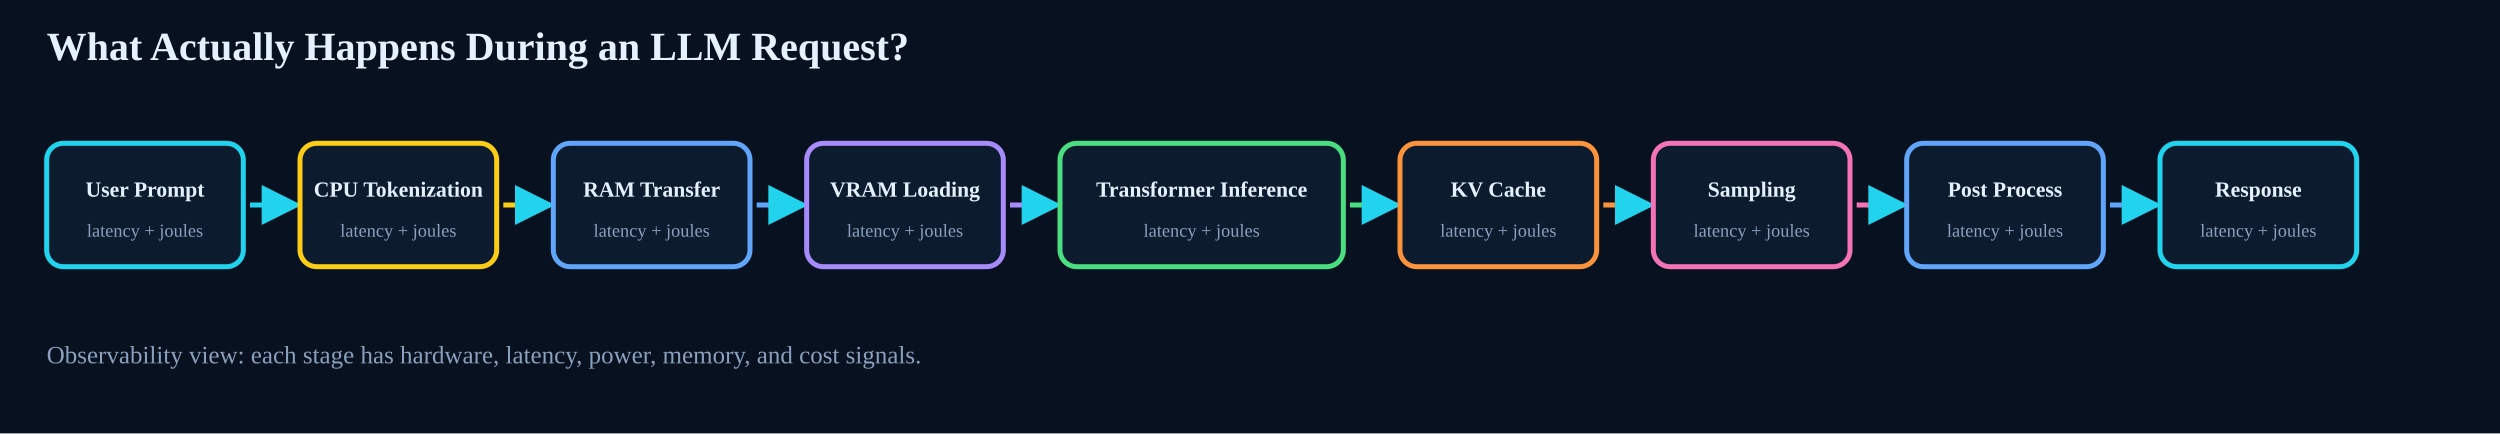
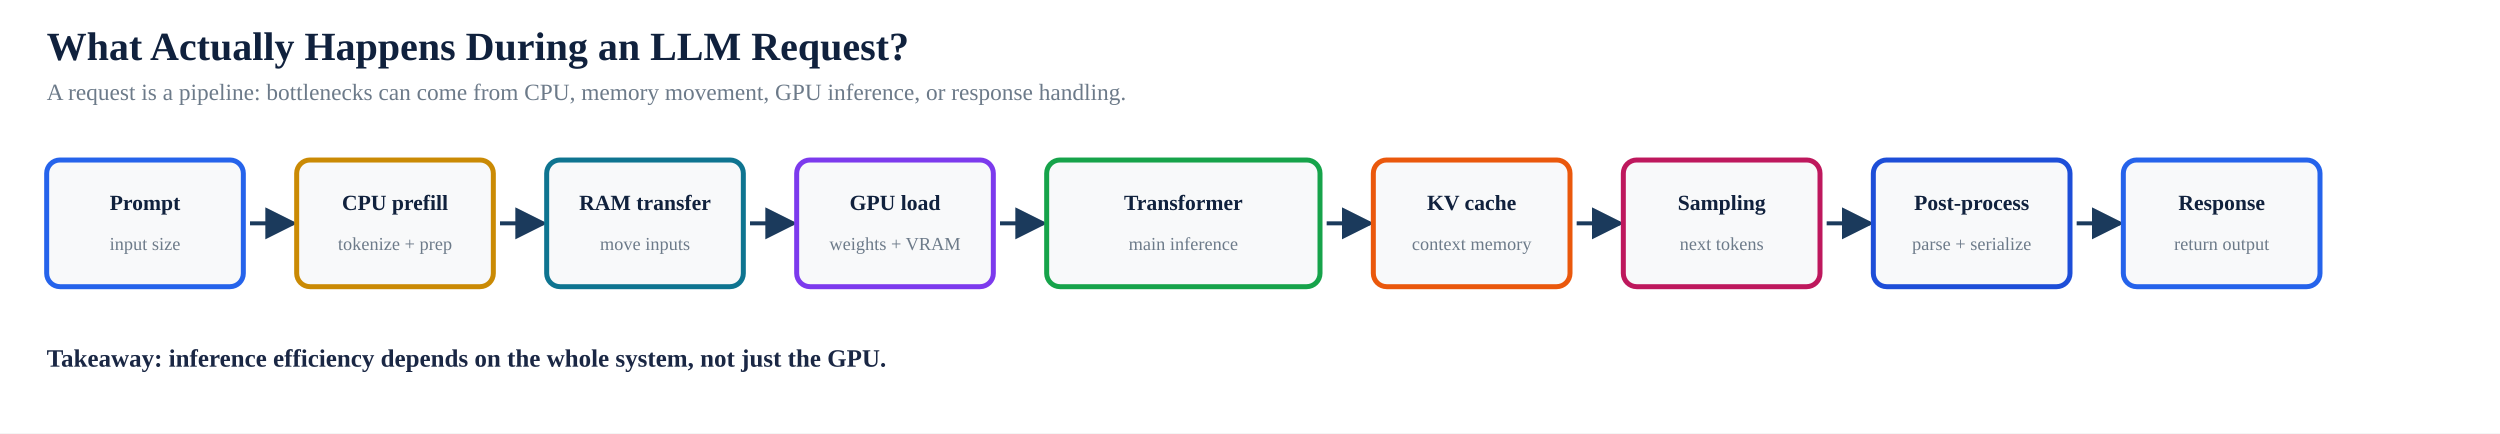
<svg xmlns="http://www.w3.org/2000/svg" viewBox="0 0 1500 260">
-   <rect width="1500" height="260" fill="#08111f" />
-   <text x="28" y="36" fill="#e5f1ff" font-size="24" font-weight="800">What Actually Happens During an LLM Request?</text>
-   <rect x="28" y="86" width="118" height="74" rx="10" fill="#0d1b2f" stroke="#22d3ee" stroke-width="3" />
-   <text x="87.0" y="118" text-anchor="middle" fill="#e5f1ff" font-size="13" font-weight="800">User Prompt</text>
-   <text x="87.0" y="142" text-anchor="middle" fill="#8aa0bd" font-size="11">latency + joules</text>
-   <path d="M150 123 H178" stroke="#22d3ee" stroke-width="3" marker-end="url(#a)" />
-   <rect x="180" y="86" width="118" height="74" rx="10" fill="#0d1b2f" stroke="#facc15" stroke-width="3" />
-   <text x="239.0" y="118" text-anchor="middle" fill="#e5f1ff" font-size="13" font-weight="800">CPU Tokenization</text>
-   <text x="239.0" y="142" text-anchor="middle" fill="#8aa0bd" font-size="11">latency + joules</text>
-   <path d="M302 123 H330" stroke="#facc15" stroke-width="3" marker-end="url(#a)" />
-   <rect x="332" y="86" width="118" height="74" rx="10" fill="#0d1b2f" stroke="#60a5fa" stroke-width="3" />
-   <text x="391.0" y="118" text-anchor="middle" fill="#e5f1ff" font-size="13" font-weight="800">RAM Transfer</text>
-   <text x="391.0" y="142" text-anchor="middle" fill="#8aa0bd" font-size="11">latency + joules</text>
-   <path d="M454 123 H482" stroke="#60a5fa" stroke-width="3" marker-end="url(#a)" />
-   <rect x="484" y="86" width="118" height="74" rx="10" fill="#0d1b2f" stroke="#a78bfa" stroke-width="3" />
-   <text x="543.0" y="118" text-anchor="middle" fill="#e5f1ff" font-size="13" font-weight="800">VRAM Loading</text>
-   <text x="543.0" y="142" text-anchor="middle" fill="#8aa0bd" font-size="11">latency + joules</text>
-   <path d="M606 123 H634" stroke="#a78bfa" stroke-width="3" marker-end="url(#a)" />
-   <rect x="636" y="86" width="170" height="74" rx="10" fill="#0d1b2f" stroke="#4ade80" stroke-width="3" />
-   <text x="721.0" y="118" text-anchor="middle" fill="#e5f1ff" font-size="13" font-weight="800">Transformer Inference</text>
-   <text x="721.0" y="142" text-anchor="middle" fill="#8aa0bd" font-size="11">latency + joules</text>
-   <path d="M810 123 H838" stroke="#4ade80" stroke-width="3" marker-end="url(#a)" />
-   <rect x="840" y="86" width="118" height="74" rx="10" fill="#0d1b2f" stroke="#fb923c" stroke-width="3" />
-   <text x="899.0" y="118" text-anchor="middle" fill="#e5f1ff" font-size="13" font-weight="800">KV Cache</text>
-   <text x="899.0" y="142" text-anchor="middle" fill="#8aa0bd" font-size="11">latency + joules</text>
-   <path d="M962 123 H990" stroke="#fb923c" stroke-width="3" marker-end="url(#a)" />
-   <rect x="992" y="86" width="118" height="74" rx="10" fill="#0d1b2f" stroke="#f472b6" stroke-width="3" />
-   <text x="1051.0" y="118" text-anchor="middle" fill="#e5f1ff" font-size="13" font-weight="800">Sampling</text>
-   <text x="1051.0" y="142" text-anchor="middle" fill="#8aa0bd" font-size="11">latency + joules</text>
-   <path d="M1114 123 H1142" stroke="#f472b6" stroke-width="3" marker-end="url(#a)" />
-   <rect x="1144" y="86" width="118" height="74" rx="10" fill="#0d1b2f" stroke="#60a5fa" stroke-width="3" />
-   <text x="1203.0" y="118" text-anchor="middle" fill="#e5f1ff" font-size="13" font-weight="800">Post Process</text>
-   <text x="1203.0" y="142" text-anchor="middle" fill="#8aa0bd" font-size="11">latency + joules</text>
-   <path d="M1266 123 H1294" stroke="#60a5fa" stroke-width="3" marker-end="url(#a)" />
-   <rect x="1296" y="86" width="118" height="74" rx="10" fill="#0d1b2f" stroke="#22d3ee" stroke-width="3" />
-   <text x="1355.0" y="118" text-anchor="middle" fill="#e5f1ff" font-size="13" font-weight="800">Response</text>
-   <text x="1355.0" y="142" text-anchor="middle" fill="#8aa0bd" font-size="11">latency + joules</text>
+   <rect width="1500" height="260" fill="#ffffff" />
+   <text x="28" y="36" fill="#10213d" font-size="24" font-weight="800">What Actually Happens During an LLM Request?</text>
+   <text x="28" y="60" fill="#6c7a89" font-size="14">A request is a pipeline: bottlenecks can come from CPU, memory movement, GPU inference, or response handling.</text>
  <defs>
    <marker id="a" markerWidth="8" markerHeight="8" refX="7" refY="4" orient="auto">
-       <path d="M0,0 L8,4 L0,8 z" fill="#22d3ee" />
+       <path d="M0,0 L8,4 L0,8 z" fill="#1b3a5c" />
    </marker>
  </defs>
-   <text x="28" y="218" fill="#8aa0bd" font-size="15">Observability view: each stage has hardware, latency, power, memory, and cost signals.</text>
+   <rect x="28" y="96" width="118" height="76" rx="8" fill="#f8f9fa" stroke="#2563eb" stroke-width="3" />
+   <text x="87.0" y="126" text-anchor="middle" fill="#10213d" font-size="13" font-weight="800">Prompt</text>
+   <text x="87.0" y="150" text-anchor="middle" fill="#6c7a89" font-size="11">input size</text>
+   <path d="M150 134 H176" stroke="#1b3a5c" stroke-width="2.4" marker-end="url(#a)" />
+   <rect x="178" y="96" width="118" height="76" rx="8" fill="#f8f9fa" stroke="#ca8a04" stroke-width="3" />
+   <text x="237.0" y="126" text-anchor="middle" fill="#10213d" font-size="13" font-weight="800">CPU prefill</text>
+   <text x="237.0" y="150" text-anchor="middle" fill="#6c7a89" font-size="11">tokenize + prep</text>
+   <path d="M300 134 H326" stroke="#1b3a5c" stroke-width="2.4" marker-end="url(#a)" />
+   <rect x="328" y="96" width="118" height="76" rx="8" fill="#f8f9fa" stroke="#0e7490" stroke-width="3" />
+   <text x="387.0" y="126" text-anchor="middle" fill="#10213d" font-size="13" font-weight="800">RAM transfer</text>
+   <text x="387.0" y="150" text-anchor="middle" fill="#6c7a89" font-size="11">move inputs</text>
+   <path d="M450 134 H476" stroke="#1b3a5c" stroke-width="2.4" marker-end="url(#a)" />
+   <rect x="478" y="96" width="118" height="76" rx="8" fill="#f8f9fa" stroke="#7c3aed" stroke-width="3" />
+   <text x="537.0" y="126" text-anchor="middle" fill="#10213d" font-size="13" font-weight="800">GPU load</text>
+   <text x="537.0" y="150" text-anchor="middle" fill="#6c7a89" font-size="11">weights + VRAM</text>
+   <path d="M600 134 H626" stroke="#1b3a5c" stroke-width="2.4" marker-end="url(#a)" />
+   <rect x="628" y="96" width="164" height="76" rx="8" fill="#f8f9fa" stroke="#16a34a" stroke-width="3" />
+   <text x="710.0" y="126" text-anchor="middle" fill="#10213d" font-size="13" font-weight="800">Transformer</text>
+   <text x="710.0" y="150" text-anchor="middle" fill="#6c7a89" font-size="11">main inference</text>
+   <path d="M796 134 H822" stroke="#1b3a5c" stroke-width="2.4" marker-end="url(#a)" />
+   <rect x="824" y="96" width="118" height="76" rx="8" fill="#f8f9fa" stroke="#ea580c" stroke-width="3" />
+   <text x="883.0" y="126" text-anchor="middle" fill="#10213d" font-size="13" font-weight="800">KV cache</text>
+   <text x="883.0" y="150" text-anchor="middle" fill="#6c7a89" font-size="11">context memory</text>
+   <path d="M946 134 H972" stroke="#1b3a5c" stroke-width="2.4" marker-end="url(#a)" />
+   <rect x="974" y="96" width="118" height="76" rx="8" fill="#f8f9fa" stroke="#be185d" stroke-width="3" />
+   <text x="1033.0" y="126" text-anchor="middle" fill="#10213d" font-size="13" font-weight="800">Sampling</text>
+   <text x="1033.0" y="150" text-anchor="middle" fill="#6c7a89" font-size="11">next tokens</text>
+   <path d="M1096 134 H1122" stroke="#1b3a5c" stroke-width="2.4" marker-end="url(#a)" />
+   <rect x="1124" y="96" width="118" height="76" rx="8" fill="#f8f9fa" stroke="#1d4ed8" stroke-width="3" />
+   <text x="1183.0" y="126" text-anchor="middle" fill="#10213d" font-size="13" font-weight="800">Post-process</text>
+   <text x="1183.0" y="150" text-anchor="middle" fill="#6c7a89" font-size="11">parse + serialize</text>
+   <path d="M1246 134 H1272" stroke="#1b3a5c" stroke-width="2.4" marker-end="url(#a)" />
+   <rect x="1274" y="96" width="118" height="76" rx="8" fill="#f8f9fa" stroke="#2563eb" stroke-width="3" />
+   <text x="1333.0" y="126" text-anchor="middle" fill="#10213d" font-size="13" font-weight="800">Response</text>
+   <text x="1333.0" y="150" text-anchor="middle" fill="#6c7a89" font-size="11">return output</text>
+   <text x="28" y="220" fill="#1a2744" font-size="15" font-weight="800">Takeaway: inference efficiency depends on the whole system, not just the GPU.</text>
</svg>
